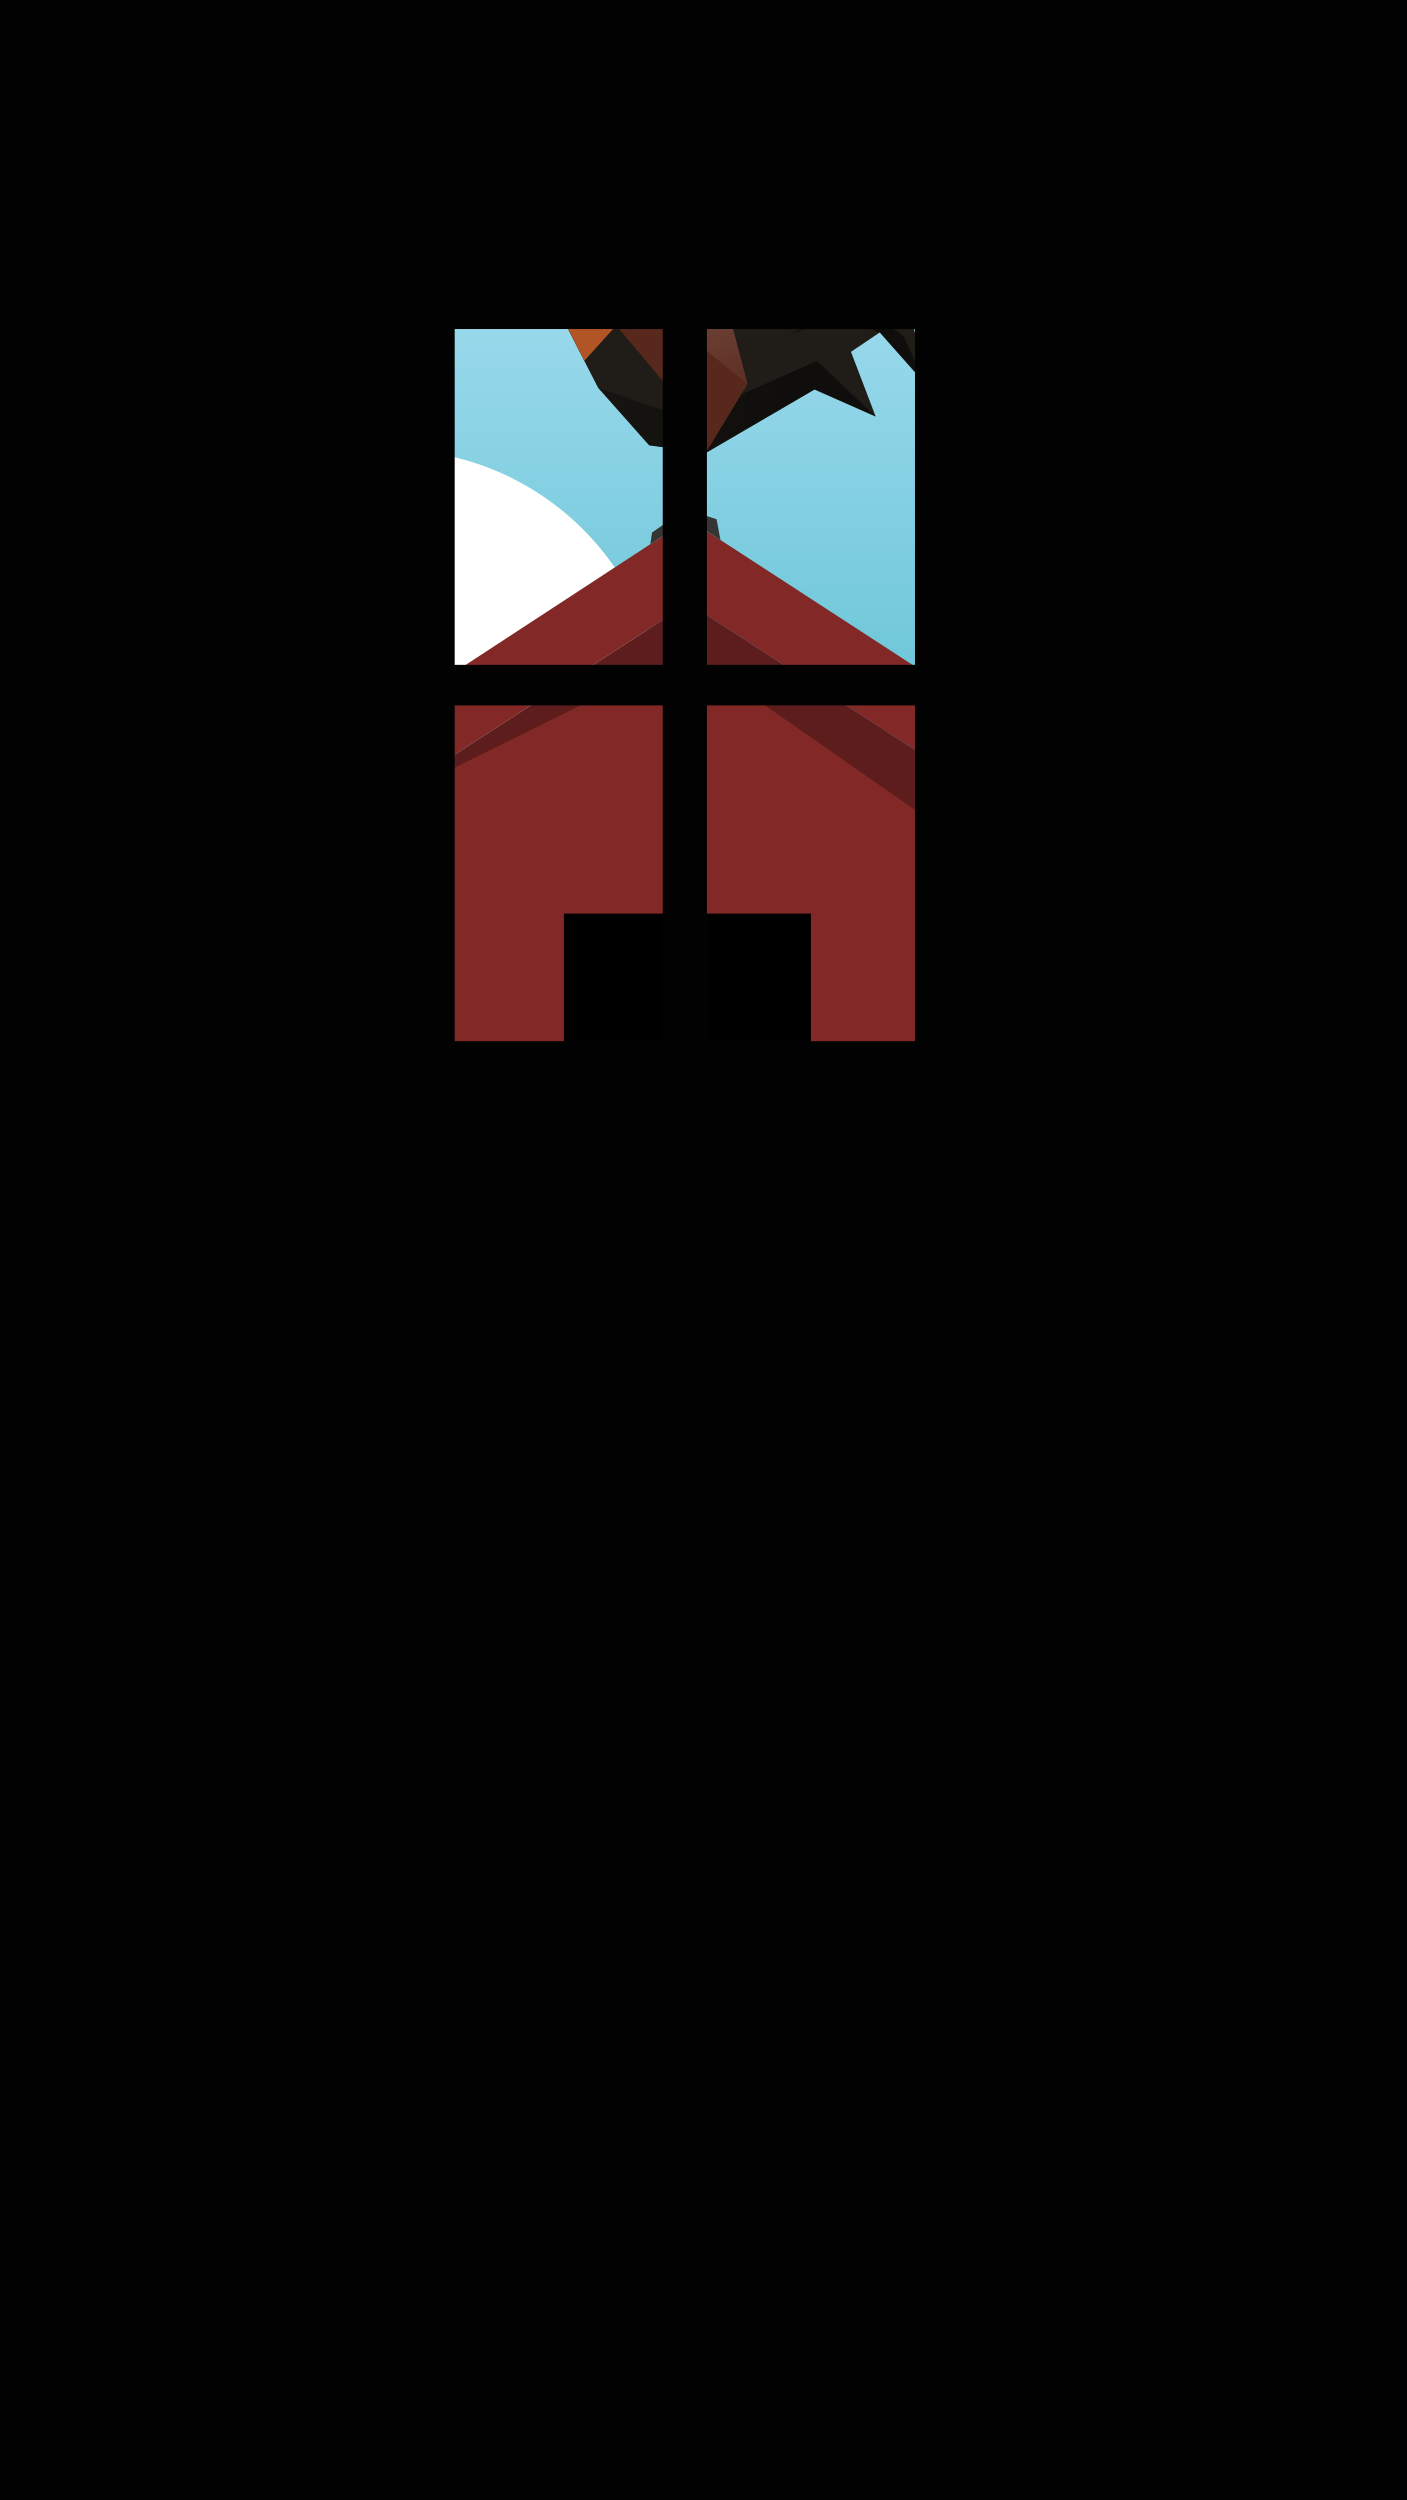
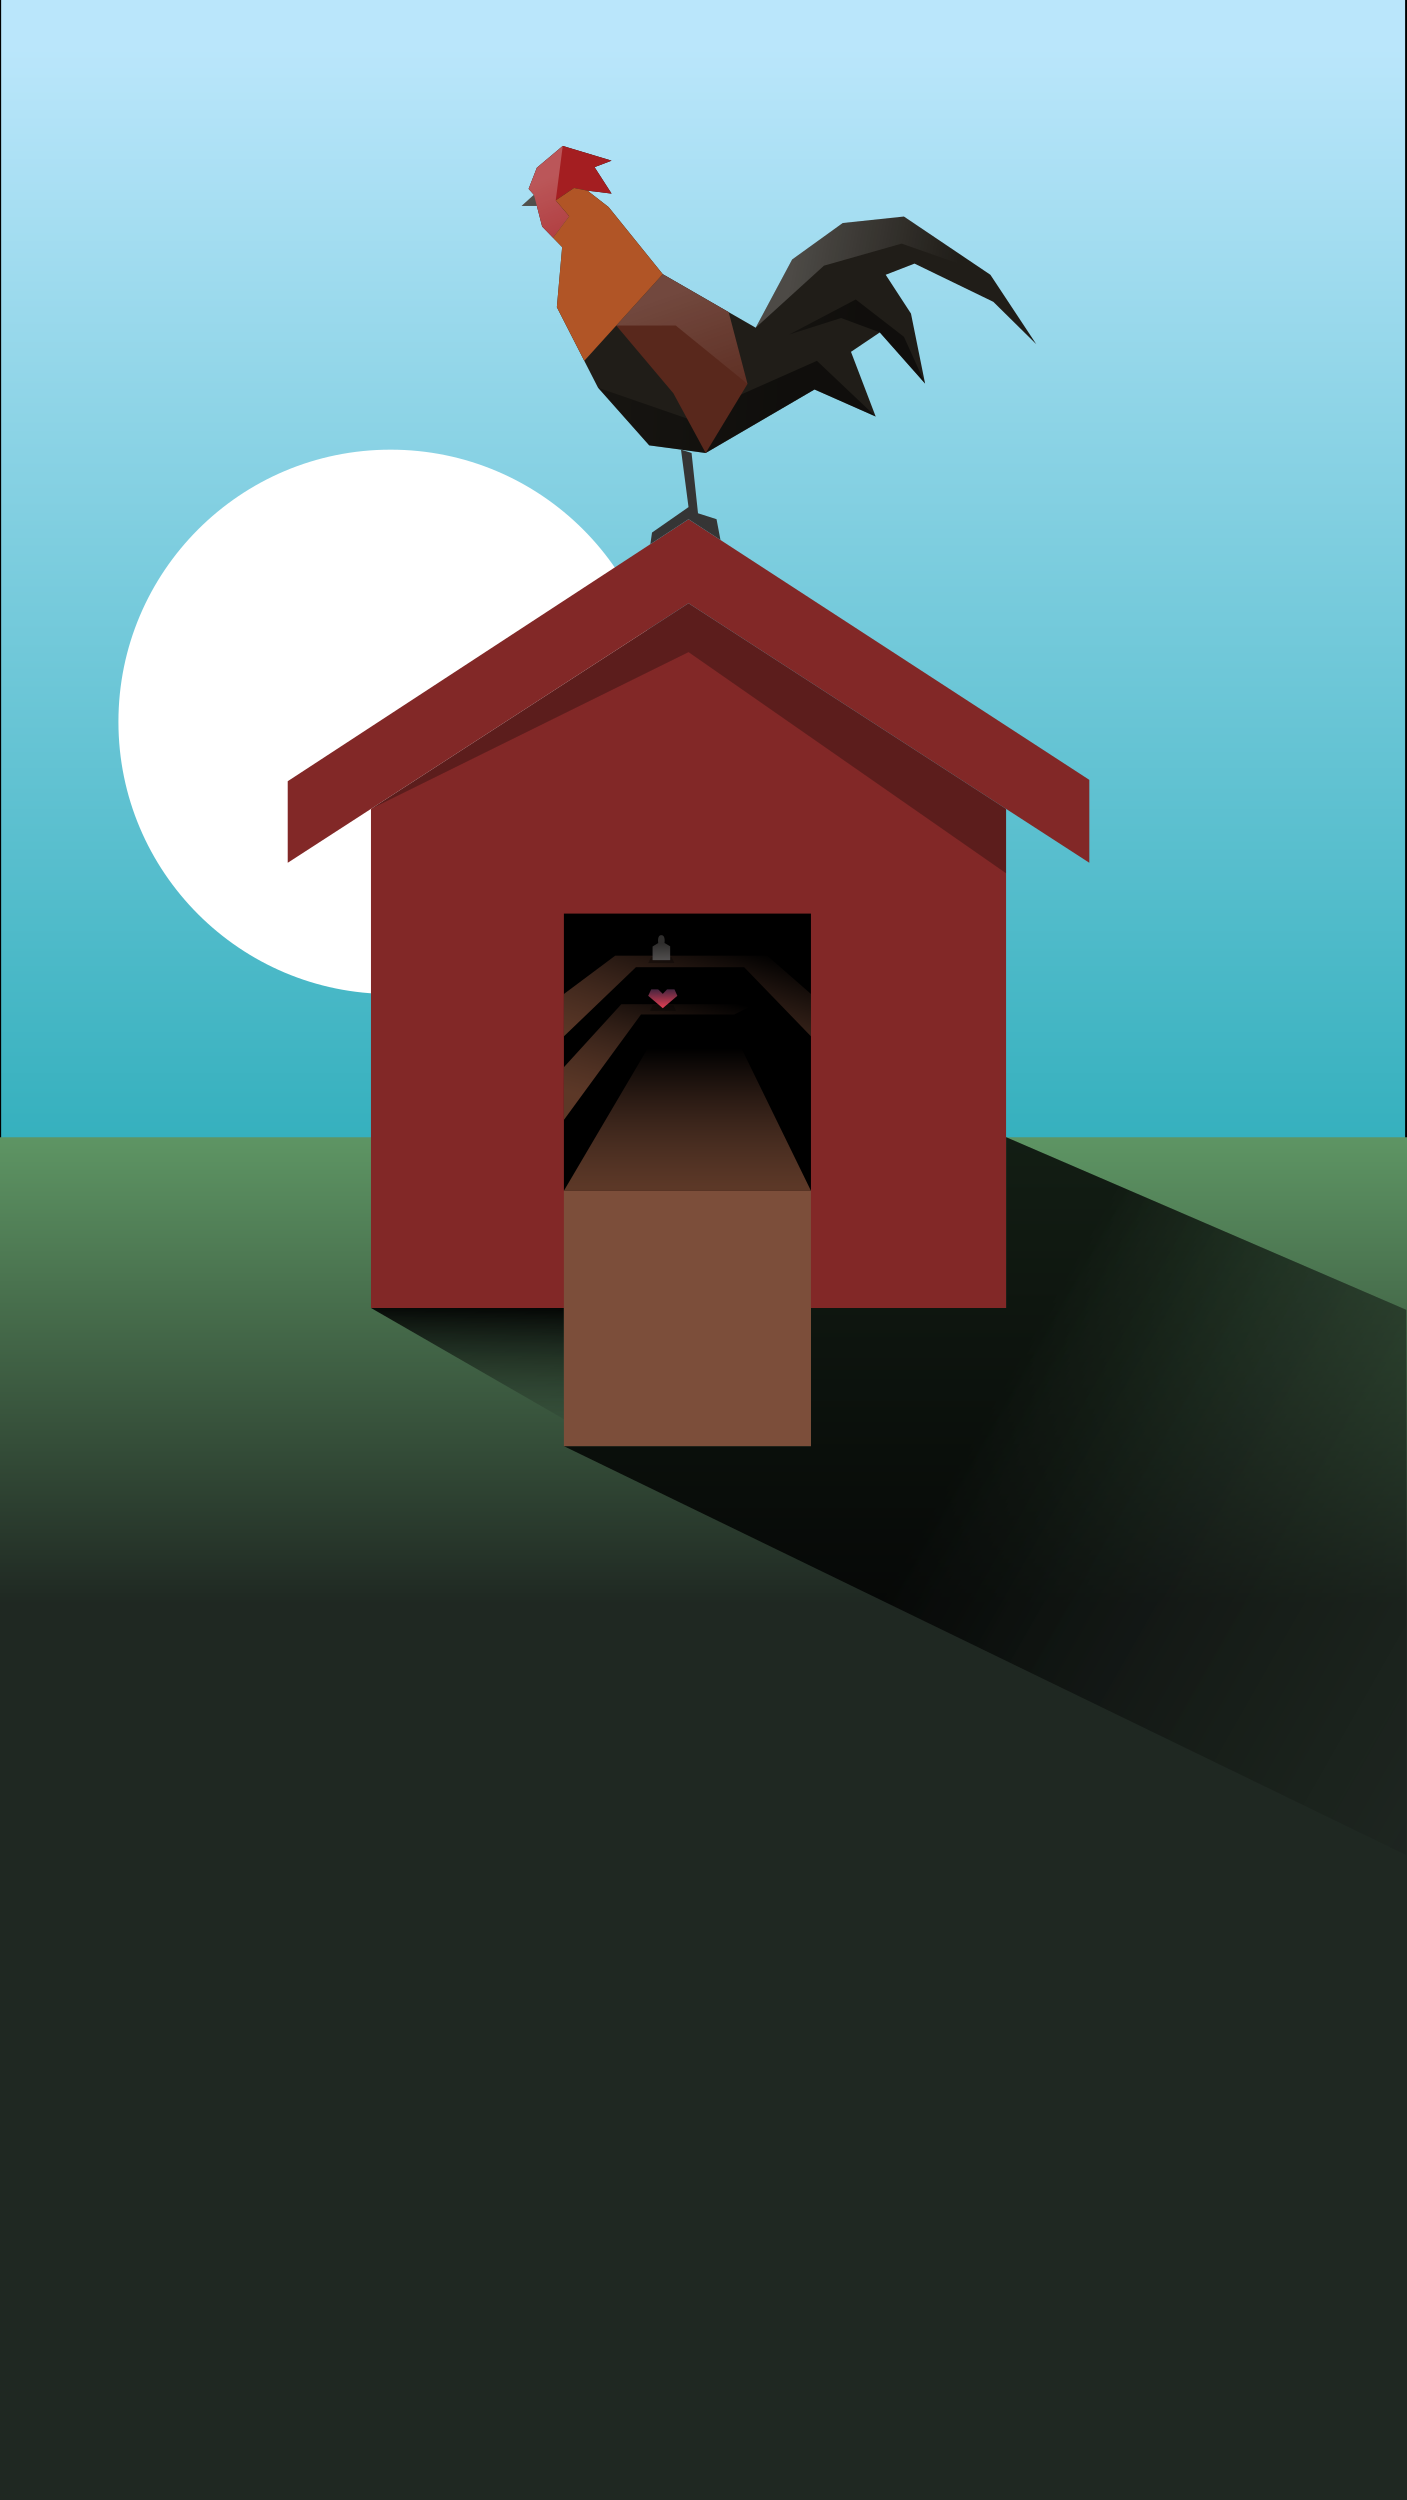
<svg xmlns="http://www.w3.org/2000/svg" version="1.1" x="0px" y="0px" width="900px" height="1600px" viewBox="0 0 900 1600" enable-background="new 0 0 900 1600" xml:space="preserve">
  <g id="Layer_1">
    <linearGradient id="BG_1_" gradientUnits="userSpaceOnUse" x1="450" y1="30.572" x2="450" y2="783.963">
      <stop offset="0" style="stop-color:#BAE6FB" />
      <stop offset="1" style="stop-color:#2BACB9" />
    </linearGradient>
    <rect id="BG" y="-3.02" fill="url(#BG_1_)" stroke="#000000" stroke-width="1.461" stroke-miterlimit="10" width="900" height="1552.911" />
  </g>
  <g id="Layer_3">
    <circle id="sun" fill="#FFFFFF" cx="249.975" cy="461.967" r="174.183" />
  </g>
  <g id="Layer_2">
    <g id="front">
      <linearGradient id="SVGID_1_" gradientUnits="userSpaceOnUse" x1="402" y1="717.434" x2="402" y2="1026.392">
        <stop offset="0" style="stop-color:#609966" />
        <stop offset="1" style="stop-color:#1F2822" />
      </linearGradient>
      <rect x="-953" y="727.849" fill="url(#SVGID_1_)" width="2710" height="1873.151" />
      <linearGradient id="SVGID_2_" gradientUnits="userSpaceOnUse" x1="641.538" y1="888.229" x2="1094.583" y2="1146.255">
        <stop offset="0" style="stop-color:#000000" />
        <stop offset="1" style="stop-color:#1F2822;stop-opacity:0" />
      </linearGradient>
      <polygon opacity="0.8" fill="url(#SVGID_2_)" points="360.893,925.546 900,1187.289 900,838.275 643.886,727.77 643.886,837.102     519.007,837.102 519.007,925.546   " />
      <polygon fill="#822827" points="643.886,837.102 237.418,837.102 237.418,517.688 440.651,386.113 643.886,517.688   " />
      <g>
        <polygon fill="#822827" points="697.165,552.181 440.651,386.113 184.139,552.181 184.139,499.976 440.651,332.296      697.165,499.117    " />
      </g>
      <rect x="360.893" y="584.698" width="158.114" height="177.385" />
      <polygon fill="#201D18" points="341.71,124.657 333.805,131.81 343.593,131.81 346.981,144.986 359.78,158.162 356.393,196.594     382.745,248.137 415.498,285.03 451.639,289.925 521.284,249.267 560.437,266.584 544.625,225.173 563.071,212.75 592.06,245.502     583.024,200.703 566.837,175.856 585.283,168.703 635.729,193.173 663.211,220.279 633.847,175.856 578.507,138.586     539.355,142.727 506.979,166.068 483.638,209.738 424.157,175.479 389.521,132.563 375.969,122.021 391.404,123.904     380.486,106.963 391.404,102.822 360.157,93.41 343.593,107.34 338.323,120.893   " />
      <polyline fill="#353535" points="435.836,287.785 440.651,324.544 417.282,340.83 416.231,348.259 440.651,332.296     461.106,345.599 458.585,332.296 446.726,328.497 442.604,289.925   " />
      <linearGradient id="SVGID_3_" gradientUnits="userSpaceOnUse" x1="497.344" y1="260.903" x2="229.004" y2="248.062">
        <stop offset="0" style="stop-color:#000000" />
        <stop offset="1" style="stop-color:#000000;stop-opacity:0" />
      </linearGradient>
      <polygon opacity="0.5" fill="url(#SVGID_3_)" points="382.745,248.137 439.7,267.858 522.821,230.914 560.437,266.584     521.284,249.267 451.639,289.925 415.498,285.03   " />
      <polygon fill="#A41E21" points="341.71,124.657 343.593,131.81 346.981,144.986 353.955,152.165 364.33,138.411 355.672,128.232     367.342,120.326 375.969,122.021 391.404,123.904 380.486,106.963 391.404,102.822 360.157,93.41 343.593,107.34 338.323,120.893       " />
      <polygon fill="#59281C" points="394.395,208.334 430.966,251.712 451.639,289.925 478.399,245.688 466.343,199.777     424.157,175.479   " />
      <linearGradient id="SVGID_4_" gradientUnits="userSpaceOnUse" x1="346.416" y1="115.287" x2="380.673" y2="201.121">
        <stop offset="0" style="stop-color:#FFFFFF" />
        <stop offset="1" style="stop-color:#FFFFFF;stop-opacity:0" />
      </linearGradient>
      <polygon opacity="0.25" fill="url(#SVGID_4_)" points="360.157,93.41 355.672,128.232 364.33,138.411 372.989,152.165     369.601,174.162 356.393,196.594 359.78,158.162 346.981,144.986 343.593,131.81 333.805,131.81 341.71,124.657 338.323,120.893     343.593,107.34   " />
      <linearGradient id="SVGID_5_" gradientUnits="userSpaceOnUse" x1="507.284" y1="169.963" x2="609.682" y2="188.034">
        <stop offset="0" style="stop-color:#FFFFFF" />
        <stop offset="1" style="stop-color:#FFFFFF;stop-opacity:0" />
      </linearGradient>
      <polygon opacity="0.2" fill="url(#SVGID_5_)" points="483.638,209.738 527.339,170.02 577.032,155.902 633.847,175.856     578.507,138.586 539.355,142.727 506.979,166.068   " />
      <linearGradient id="SVGID_6_" gradientUnits="userSpaceOnUse" x1="425.379" y1="189.586" x2="455.497" y2="276.926">
        <stop offset="0" style="stop-color:#FFFFFF" />
        <stop offset="1" style="stop-color:#FFFFFF;stop-opacity:0" />
      </linearGradient>
      <polygon opacity="0.15" fill="url(#SVGID_6_)" points="394.395,208.334 432.47,208.334 478.399,245.688 466.343,199.777     424.157,175.479   " />
      <linearGradient id="SVGID_7_" gradientUnits="userSpaceOnUse" x1="545.96" y1="216.083" x2="409.301" y2="201.777">
        <stop offset="0" style="stop-color:#000000" />
        <stop offset="1" style="stop-color:#000000;stop-opacity:0" />
      </linearGradient>
      <polygon opacity="0.5" fill="url(#SVGID_7_)" points="563.071,212.75 538.257,203.525 505.127,214.065 547.668,191.667     578.538,215.572 592.06,245.502   " />
      <linearGradient id="SVGID_8_" gradientUnits="userSpaceOnUse" x1="439.95" y1="759.939" x2="439.95" y2="671.081">
        <stop offset="0" style="stop-color:#5C3827" />
        <stop offset="1" style="stop-color:#84543F;stop-opacity:0" />
      </linearGradient>
      <polygon fill="url(#SVGID_8_)" points="360.893,762.083 416.231,668.082 473.128,668.082 519.007,762.083   " />
      <linearGradient id="SVGID_9_" gradientUnits="userSpaceOnUse" x1="299.96" y1="832.425" x2="298.266" y2="917.126">
        <stop offset="0" style="stop-color:#000000" />
        <stop offset="1" style="stop-color:#1F2822;stop-opacity:0" />
      </linearGradient>
      <polygon fill="url(#SVGID_9_)" points="237.418,837.102 360.893,908.266 360.893,837.102   " />
      <polygon fill="#B15526" points="353.955,152.165 359.78,158.162 356.393,196.594 373.939,230.914 424.157,175.479     389.521,132.563 375.969,122.021 367.342,120.326 355.672,128.232 364.33,138.411   " />
      <polygon opacity="0.3" fill="#020202" points="237.418,517.688 440.651,386.113 643.886,517.688 643.886,558.903 440.651,417.356       " />
      <rect x="360.893" y="762.083" fill="#7C4E3A" width="158.114" height="163.462" />
    </g>
+     <path d="M440.652,636.066" />
  </g>
-   <g id="Layer_4">
-     <path fill="#020202" d="M-97-47v1711.425H973V-47H-97z M424.157,666.361H291V451.446h133.157V666.361z M424.157,425.499H291   V210.584h133.157V425.499z M585.586,666.361H452.428V451.446h133.158V666.361z M585.586,425.499H452.428V210.584h133.158V425.499z" />
+   <g id="Layer_4" display="none">
+     <path display="inline" fill="#020202" d="M-97-47v1711.425H973V-47H-97z M424.157,666.361H291V451.446h133.157V666.361z    M424.157,425.499H291V210.584h133.157V425.499z M585.586,666.361H452.428V451.446h133.158V666.361z M585.586,425.499H452.428   V210.584h133.158V425.499z" />
+     <linearGradient id="SVGID_10_" gradientUnits="userSpaceOnUse" x1="305.183" y1="589.572" x2="161.19" y2="634.569">
+       <stop offset="0" style="stop-color:#FFFFFF;stop-opacity:0.5" />
+       <stop offset="1" style="stop-color:#000000;stop-opacity:0" />
+     </linearGradient>
+     <polygon display="inline" opacity="0.3" fill="url(#SVGID_10_)" points="291,451.446 173,500.107 173,773.436 291,666.361  " />
+     <path display="inline" fill="#020202" d="M424.157,666.361" />
+     <linearGradient id="SVGID_11_" gradientUnits="userSpaceOnUse" x1="332.119" y1="619.275" x2="278.122" y2="781.267">
+       <stop offset="0" style="stop-color:#FFFFFF;stop-opacity:0.5" />
+       <stop offset="1" style="stop-color:#000000;stop-opacity:0" />
+     </linearGradient>
+     <polygon display="inline" opacity="0.5" fill="url(#SVGID_11_)" points="173,773.436 376.595,773.436 424.157,666.361 291,666.361     " />
+     <linearGradient id="SVGID_12_" gradientUnits="userSpaceOnUse" x1="301.907" y1="335.248" x2="126.415" y2="336.748">
+       <stop offset="0" style="stop-color:#FFFFFF;stop-opacity:0.5" />
+       <stop offset="1" style="stop-color:#000000;stop-opacity:0" />
+     </linearGradient>
+     <polygon display="inline" opacity="0.2" fill="url(#SVGID_12_)" points="291,425.499 173,461.109 173,213.621 291,210.584  " />
+     <linearGradient id="SVGID_13_" gradientUnits="userSpaceOnUse" x1="25.756" y1="589.572" x2="-118.237" y2="634.569" gradientTransform="matrix(-1 0 0 1 597.1572 0)">
+       <stop offset="0" style="stop-color:#FFFFFF;stop-opacity:0.5" />
+       <stop offset="1" style="stop-color:#000000;stop-opacity:0" />
+     </linearGradient>
+     <polygon display="inline" opacity="0.3" fill="url(#SVGID_13_)" points="585.584,451.446 703.584,500.107 703.584,773.436    585.584,666.361  " />
+     <linearGradient id="SVGID_14_" gradientUnits="userSpaceOnUse" x1="52.692" y1="619.275" x2="-1.306" y2="781.267" gradientTransform="matrix(-1 0 0 1 597.1572 0)">
+       <stop offset="0" style="stop-color:#FFFFFF;stop-opacity:0.5" />
+       <stop offset="1" style="stop-color:#000000;stop-opacity:0" />
+     </linearGradient>
+     <polygon display="inline" opacity="0.5" fill="url(#SVGID_14_)" points="703.584,773.436 499.989,773.436 452.428,666.361    585.584,666.361  " />
+     <linearGradient id="SVGID_15_" gradientUnits="userSpaceOnUse" x1="22.48" y1="335.248" x2="-153.012" y2="336.748" gradientTransform="matrix(-1 0 0 1 597.1572 0)">
+       <stop offset="0" style="stop-color:#FFFFFF;stop-opacity:0.5" />
+       <stop offset="1" style="stop-color:#000000;stop-opacity:0" />
+     </linearGradient>
+     <polygon display="inline" opacity="0.2" fill="url(#SVGID_15_)" points="585.584,425.499 703.584,461.109 703.584,213.621    585.584,210.584  " />
+     <path display="inline" fill="#020202" d="M452.428,666.361" />
+   </g>
+   <g id="Layer_5">
+     <linearGradient id="SVGID_16_" gradientUnits="userSpaceOnUse" x1="428.465" y1="686.819" x2="455.556" y2="599.263">
+       <stop offset="0" style="stop-color:#5C3827" />
+       <stop offset="1" style="stop-color:#84543F;stop-opacity:0" />
+     </linearGradient>
+     <polygon fill="url(#SVGID_16_)" points="360.893,636.15 360.893,663.25 407,619 476.25,619 519.007,663.25 519.007,636.15    491,611.607 393.75,611.607  " />
+     <linearGradient id="SVGID_17_" gradientUnits="userSpaceOnUse" x1="409.211" y1="710.79" x2="430.352" y2="631.179">
+       <stop offset="0" style="stop-color:#5C3827" />
+       <stop offset="1" style="stop-color:#84543F;stop-opacity:0" />
+     </linearGradient>
+     <polygon fill="url(#SVGID_17_)" points="360.893,683 360.893,716.75 410.25,649.25 470,649.25 483,642.667 397.667,642.667  " />
+     <polygon opacity="0.3" points="432.689,647 415.939,647 417.772,643.25 431.022,643.25  " />
+     <polygon opacity="0.3" points="431.564,616.375 414.814,616.375 416.647,612.625 429.897,612.625  " />
+     <linearGradient id="SVGID_18_" gradientUnits="userSpaceOnUse" x1="424.1" y1="631.206" x2="424.267" y2="644.873">
+       <stop offset="0" style="stop-color:#2B203B" />
+       <stop offset="1" style="stop-color:#E23E52" />
+     </linearGradient>
+     <polygon fill="url(#SVGID_18_)" points="431.656,633.175 426.939,633.175 424.174,636.066 421.189,633.175 416.775,633.175    414.848,637.311 424.174,645.25 433.5,637.311  " />
+     <path fill="#C42D2D" d="M440.652,634.75" />
+     <linearGradient id="SVGID_19_" gradientUnits="userSpaceOnUse" x1="423.112" y1="603.959" x2="423.612" y2="622.959">
+       <stop offset="0" style="stop-color:#2F2E2D" />
+       <stop offset="1" style="stop-color:#6D6A6A" />
+     </linearGradient>
+     <path fill="url(#SVGID_19_)" d="M417.647,614.5h11.25v-8.875l-3.627-2.125c0,0,0.843-5-2.015-5s-1.98,5-1.98,5l-3.627,2.25V614.5z" />
  </g>
</svg>
